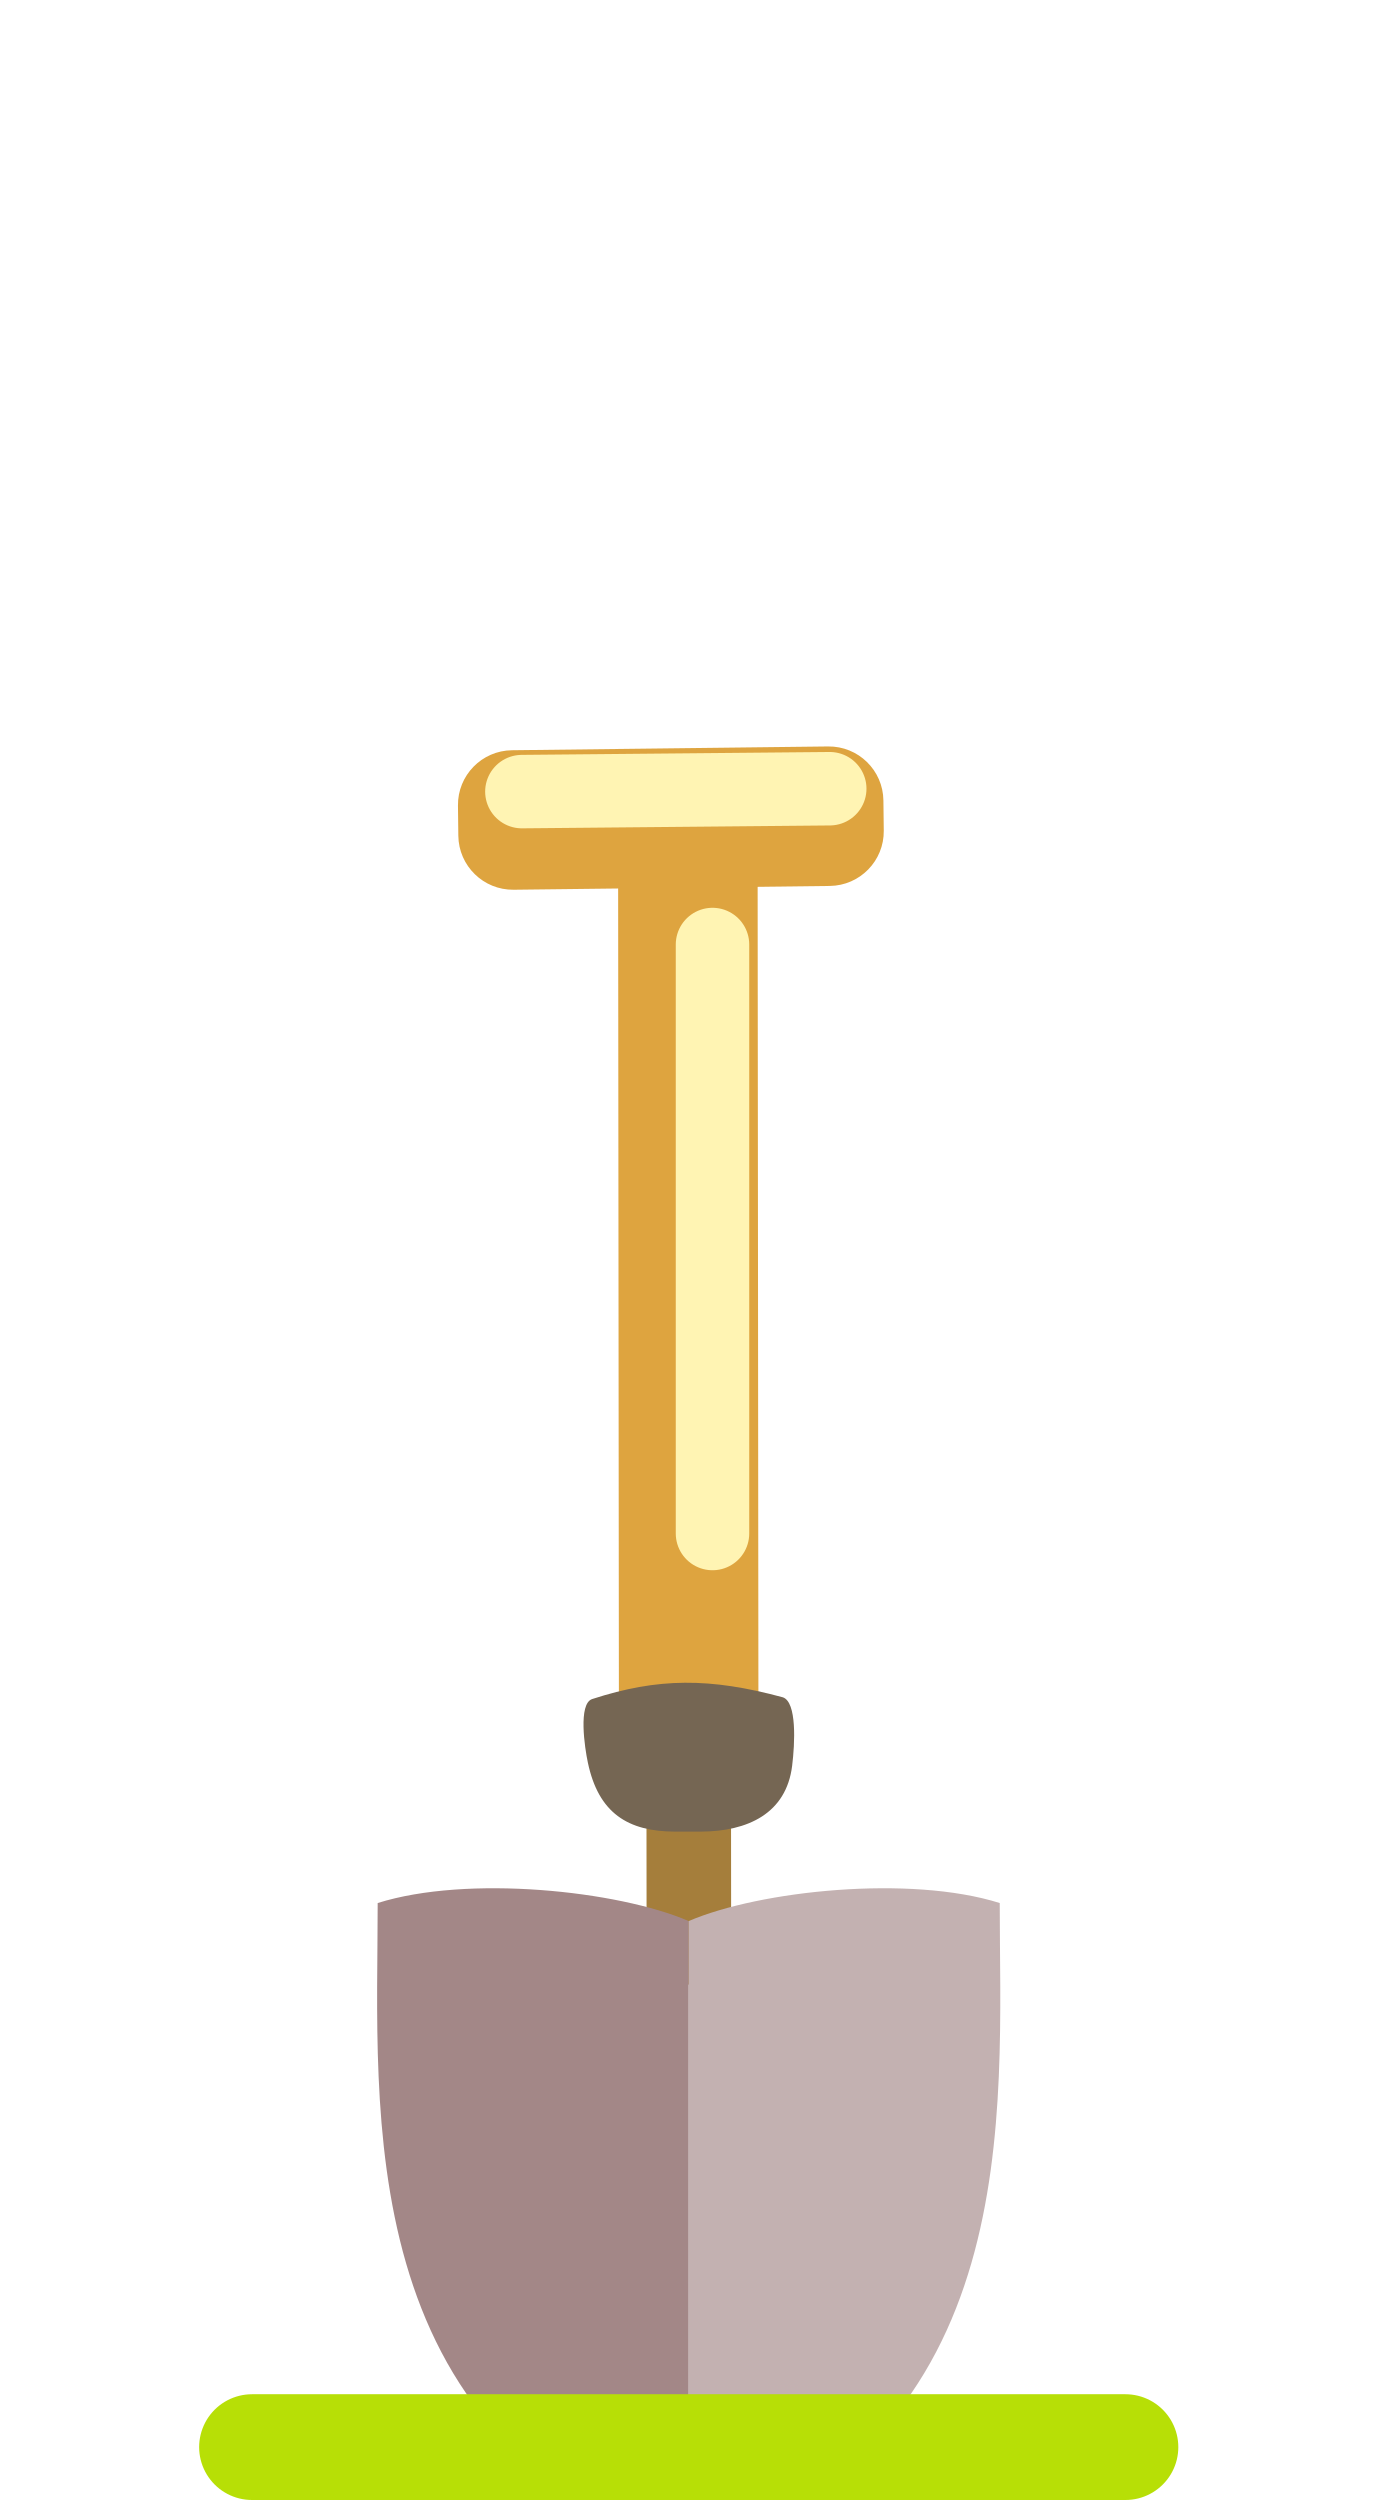
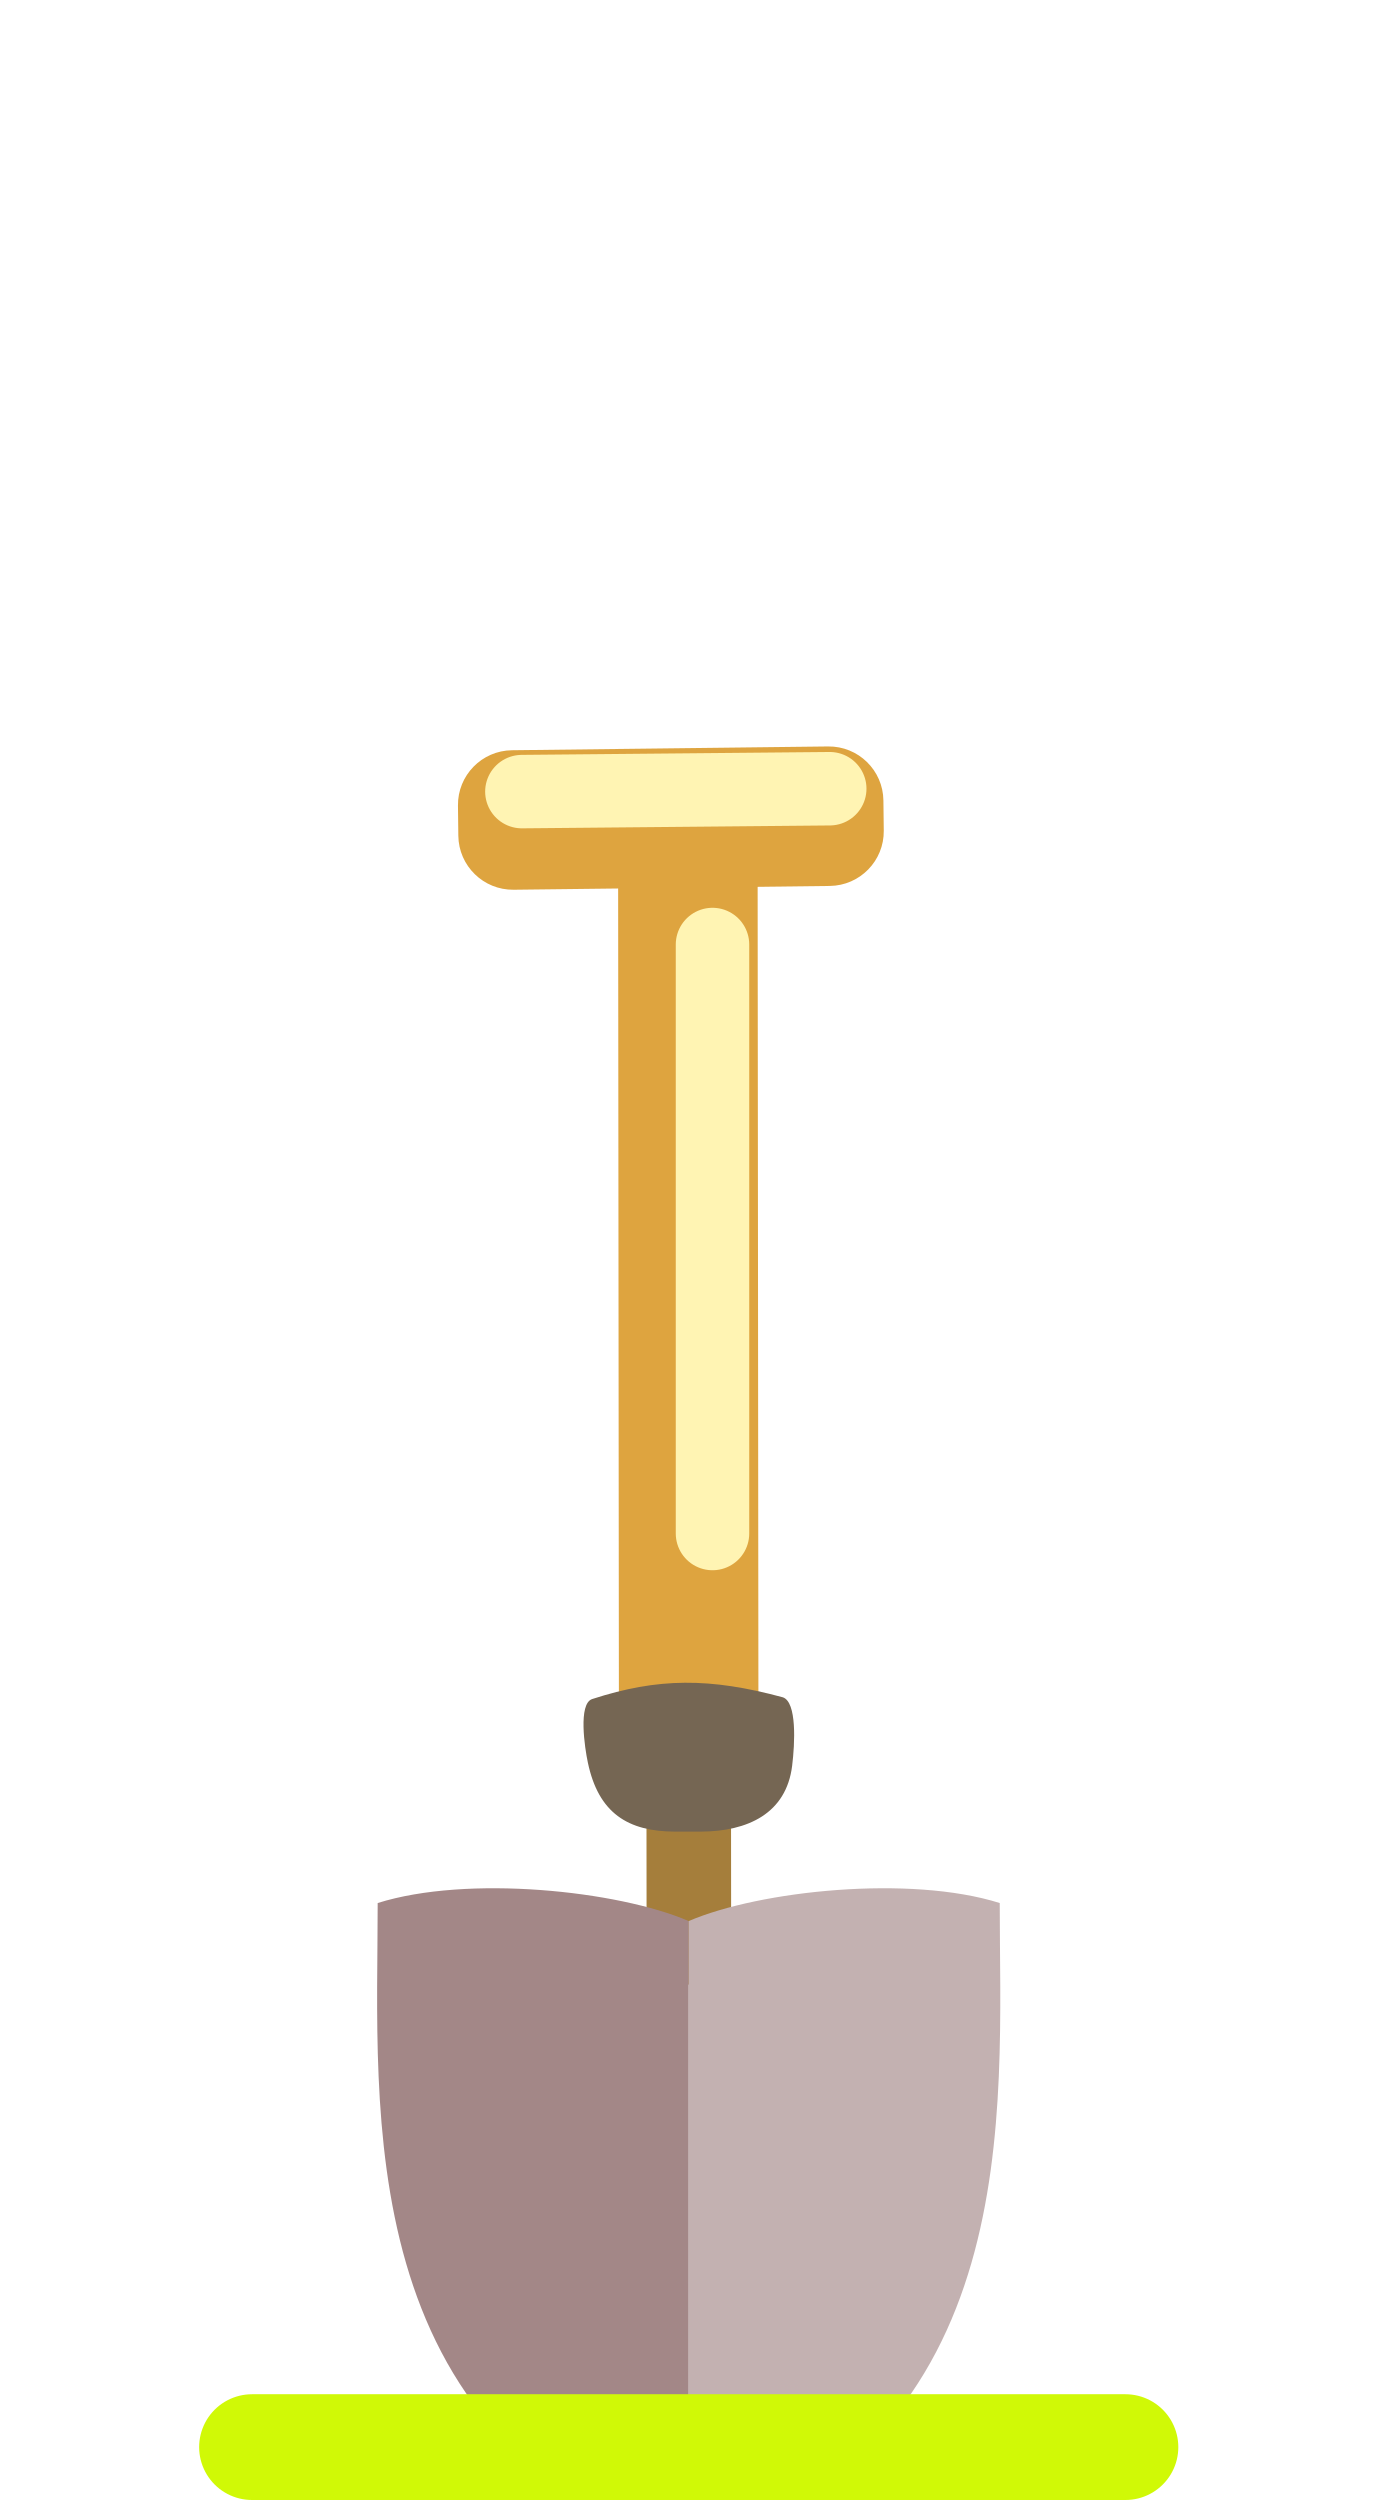
<svg xmlns="http://www.w3.org/2000/svg" width="54" height="98" viewBox="0 0 14.288 25.929" version="1.1" id="svg2787">
  <defs id="defs2784" />
  <g id="layer1">
    <path id="rect32077-0-9" style="fill:#fff4b3;fill-opacity:1;fill-rule:evenodd;stroke-width:0.189" d="m -7.432,10.711 c 0.035,0.708 2.341,0.44 3.165,0.446 0.298,-0.004 0.348,-0.31 0.346,-0.51 l -2.567e-4,-0.021 c -0.002,-0.2 -0.244,-0.359 -0.542,-0.355 l -2.303,0.028 c -0.298,0.004 -0.688,-0.033 -0.666,0.413 z" />
    <g id="g69282" transform="translate(-0.3359332,-1.785937)">
      <rect style="fill:#a57e3b;fill-opacity:1;fill-rule:evenodd;stroke:#848382;stroke-width:0;stroke-dasharray:none;stroke-opacity:1" id="rect36182" width="0.877" height="2.982" x="7.022" y="19.395" rx="0.567" ry="0.567" transform="matrix(0.9999995,-9.4788263e-4,9.3302365e-4,0.9999996,0,0)" />
      <rect style="fill:#dea43f;fill-opacity:1;fill-rule:evenodd;stroke-width:0.189" id="rect32077" width="1.447" height="10.493" x="6.737" y="9.988" rx="0.567" ry="0.567" transform="matrix(0.9999995,-9.4788263e-4,9.3304355e-4,0.9999996,0,0)" />
      <path style="fill:#e5b869;fill-opacity:1;stroke:#fff4b3;stroke-width:0.762;stroke-linecap:round;stroke-linejoin:round;stroke-miterlimit:8;stroke-dasharray:none;stroke-opacity:1;paint-order:fill markers stroke" d="m 7.726,11.582 v 6.109" id="path35166" />
      <rect style="fill:#dea43f;fill-opacity:1;fill-rule:evenodd;stroke-width:0.189" id="rect32077-0" width="1.447" height="4.413" x="9.634" y="4.964" rx="0.567" ry="0.567" transform="matrix(0.01199216,0.9999281,0.999928,-0.01200047,0,0)" />
      <path id="rect32139" style="fill:#756653;fill-opacity:1;fill-rule:evenodd;stroke-width:0.189" d="m 6.478,19.408 c -0.147,0.048 -0.077,0.508 -0.045,0.658 0.11,0.524 0.414,0.717 0.908,0.717 L 7.601,20.783 C 8.096,20.782 8.491,20.592 8.552,20.101 8.581,19.866 8.602,19.44 8.456,19.39 7.698,19.185 7.161,19.186 6.478,19.408 Z" />
      <g id="g67732" transform="translate(3.878227,2.814705)">
        <path style="fill:#a38787;fill-opacity:1;stroke:#99a6b4;stroke-width:0;stroke-linecap:square;stroke-linejoin:round;stroke-miterlimit:8;stroke-dasharray:none;paint-order:fill markers stroke;stop-color:#000000" d="M 3.601,18.896 C 2.864,18.579 1.305,18.416 0.375,18.709 c 0,2.167 -0.29,5.543 3.226,6.759" id="path65043" />
        <path style="fill:#c3b1b1;fill-opacity:1;stroke:#99a6b4;stroke-width:0;stroke-linecap:square;stroke-linejoin:round;stroke-miterlimit:8;stroke-dasharray:none;paint-order:fill markers stroke;stop-color:#000000" d="m 3.601,18.896 c 0.738,-0.317 2.297,-0.48 3.226,-0.187 0,2.167 0.29,5.543 -3.226,6.759" id="path65043-4" />
      </g>
      <path style="fill:#e5b869;fill-opacity:1;stroke:#fff4b3;stroke-width:0.762;stroke-linecap:round;stroke-linejoin:round;stroke-miterlimit:8;stroke-dasharray:none;stroke-opacity:1;paint-order:fill markers stroke" d="m 8.942,9.966 -3.193,0.03" id="path35166-5" />
    </g>
-     <path style="fill:#dffa7f;fill-opacity:1;stroke:#b7df06;stroke-width:1.097;stroke-linecap:round;stroke-linejoin:round;stroke-miterlimit:8;stroke-dasharray:none;stroke-opacity:1;paint-order:fill markers stroke;stop-color:#000000" d="M 11.673,25.381 H 2.614" id="path44300" />
+     <path style="fill:none;fill-opacity:1;stroke:#d0f906;stroke-width:1.097;stroke-linecap:round;stroke-linejoin:round;stroke-miterlimit:8;stroke-dasharray:none;stroke-opacity:1;paint-order:fill markers stroke;stop-color:#000000" d="M 11.673,25.381 H 2.614" id="path44300" />
  </g>
</svg>
